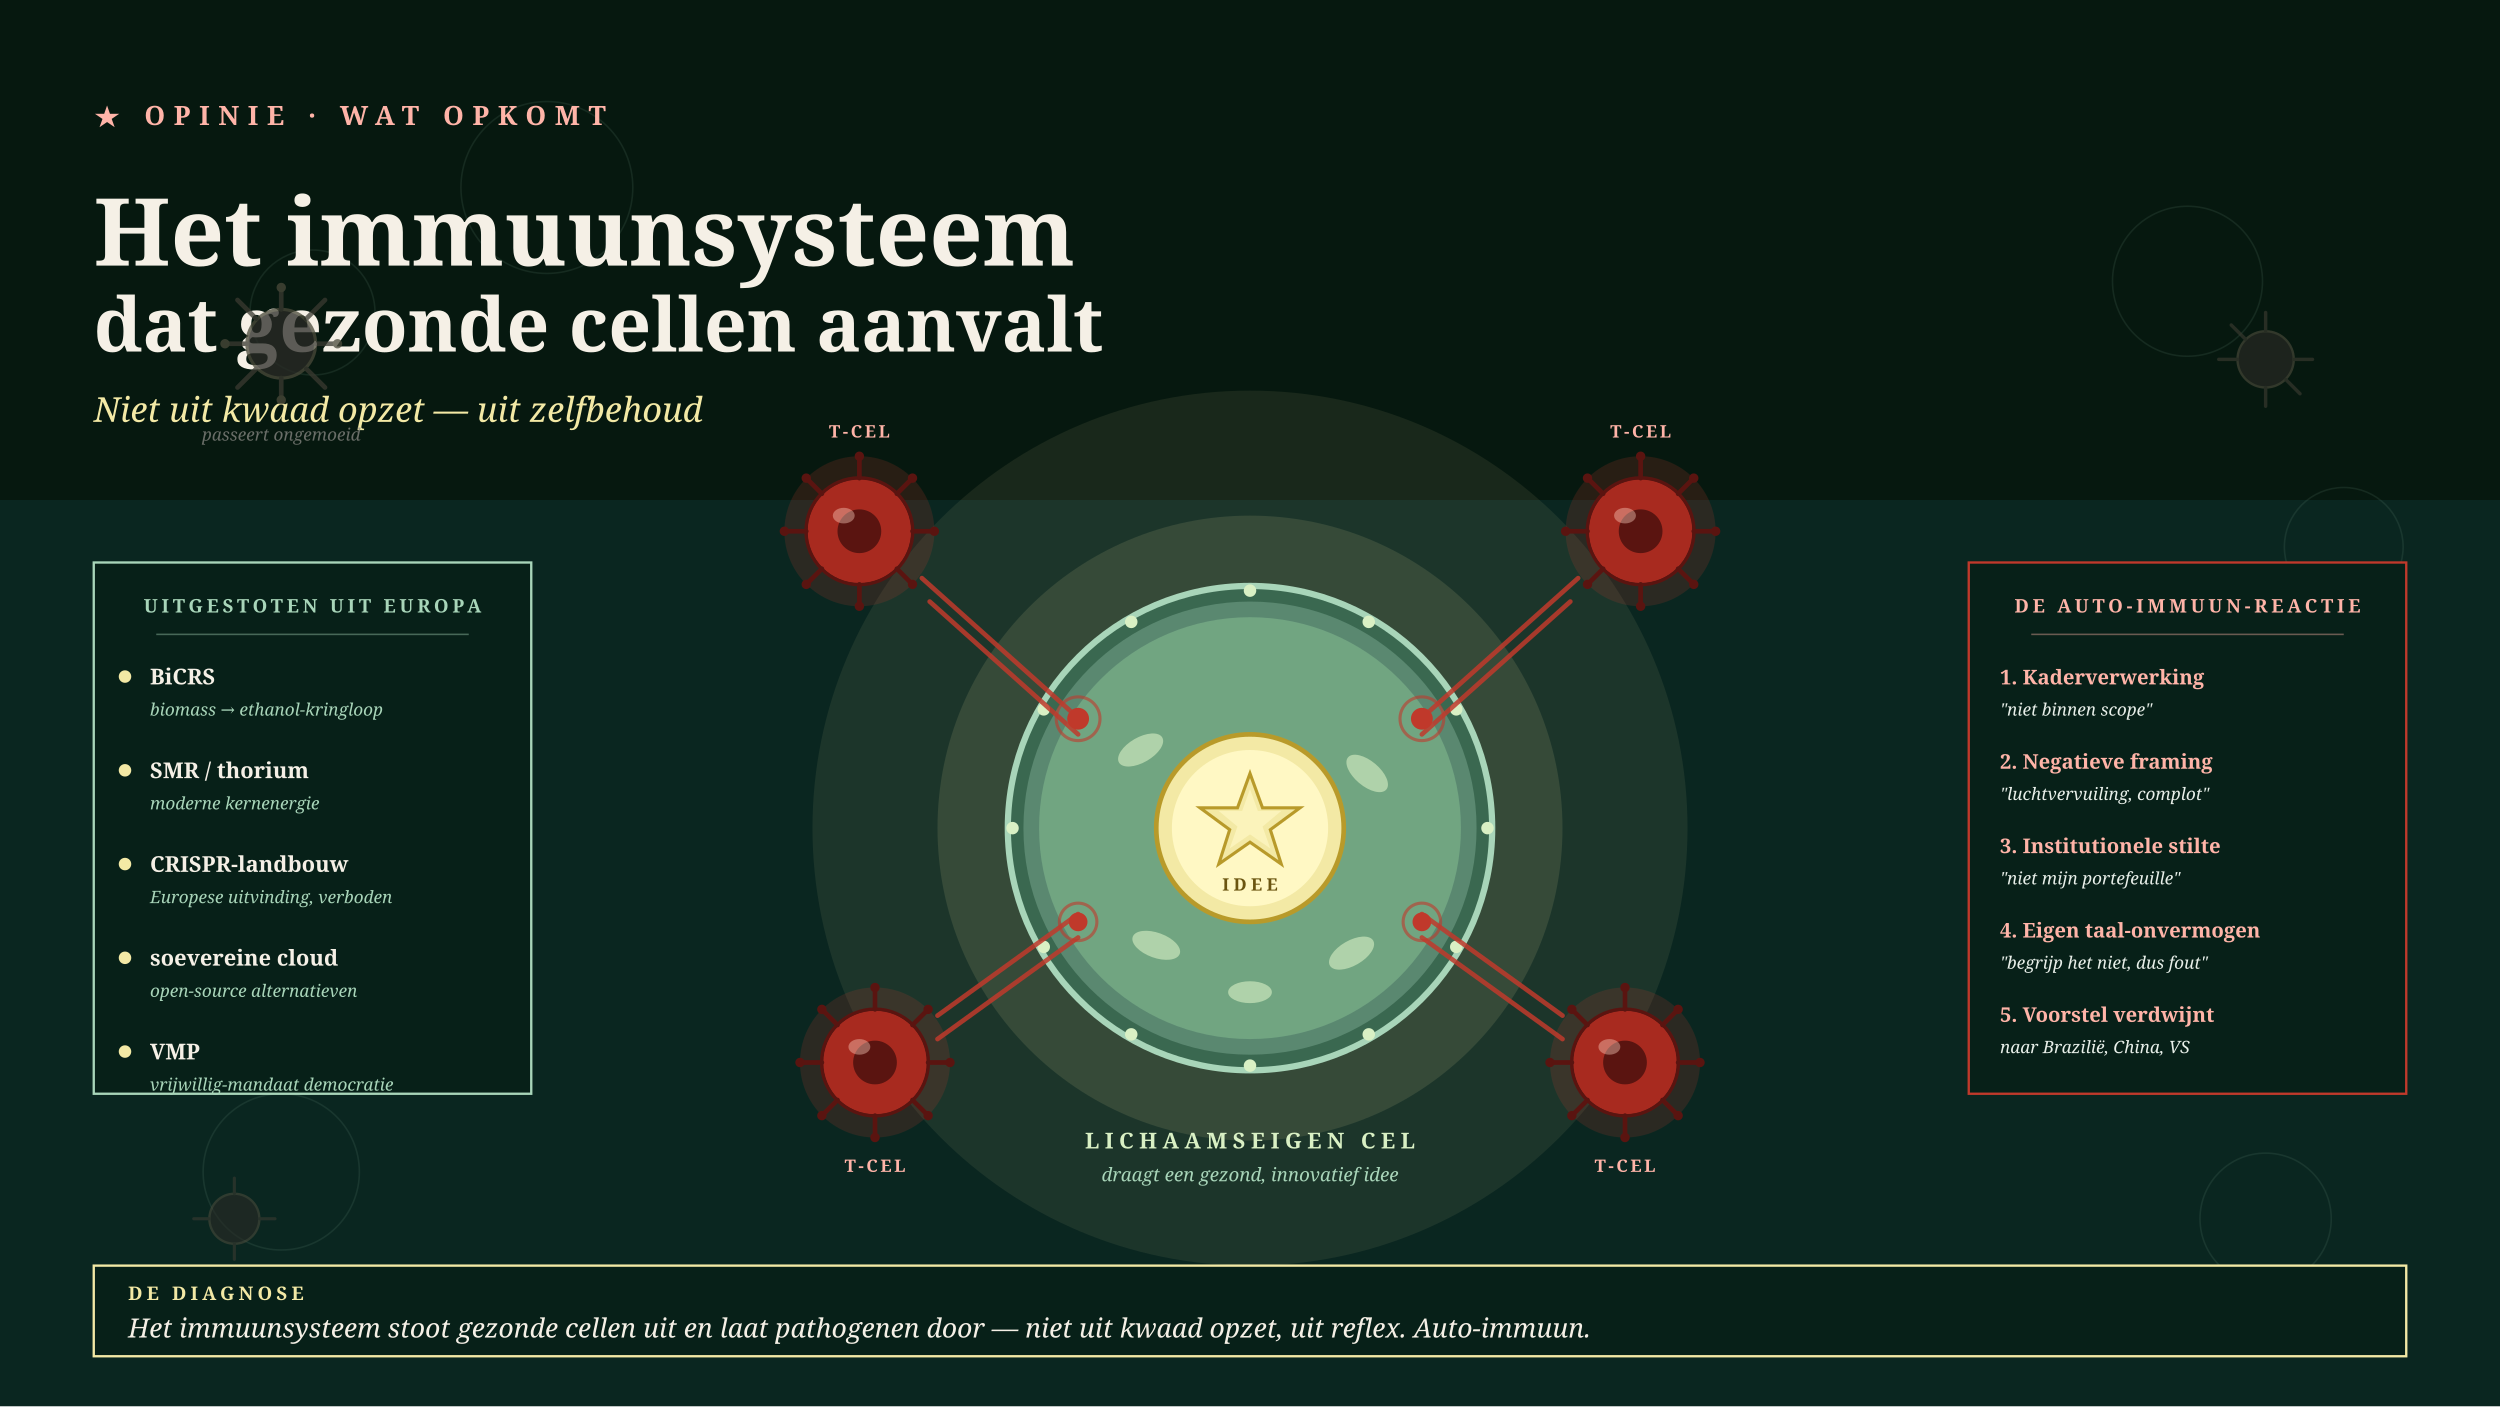
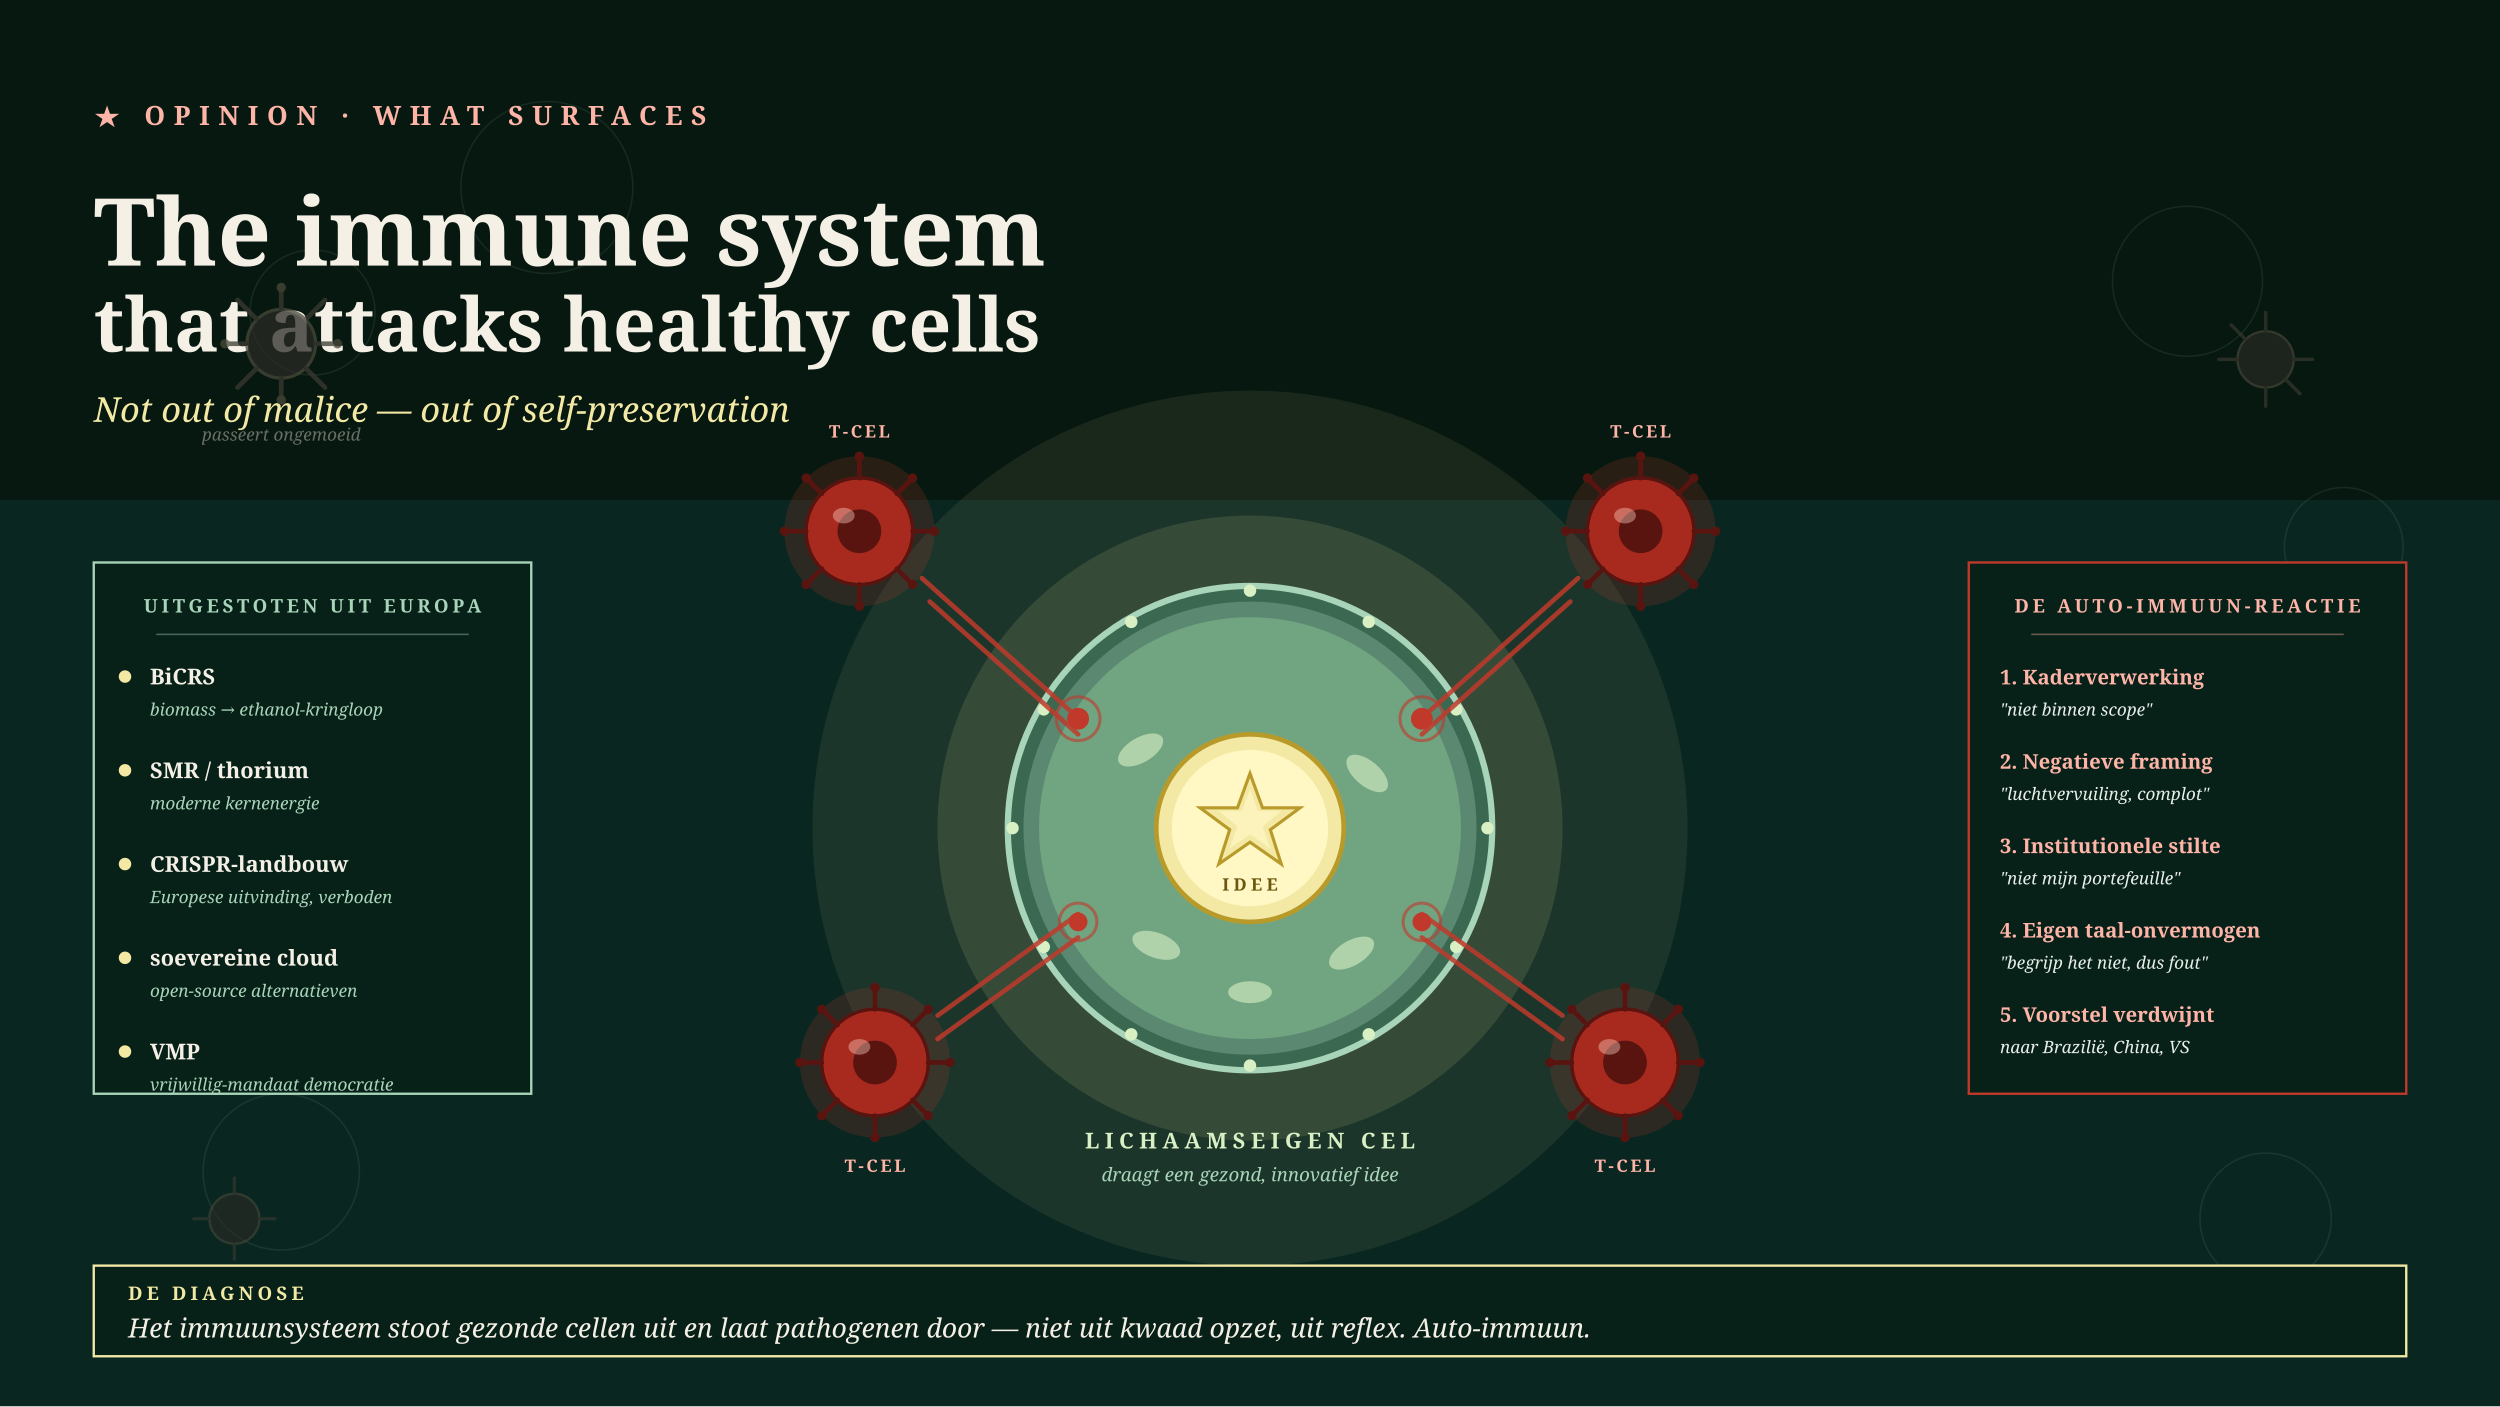
<svg xmlns="http://www.w3.org/2000/svg" viewBox="0 0 1600 900" preserveAspectRatio="xMidYMid slice" role="img" aria-labelledby="t d">
  <rect width="1600" height="900" fill="#0a2620" />
  <rect y="0" width="1600" height="320" fill="#06180f" />
  <g opacity="0.10" fill="none" stroke="#a8d5b9" stroke-width="1">
    <circle cx="200" cy="200" r="40" />
    <circle cx="350" cy="120" r="55" />
    <circle cx="1400" cy="180" r="48" />
    <circle cx="1500" cy="350" r="38" />
    <circle cx="180" cy="750" r="50" />
    <circle cx="1450" cy="780" r="42" />
  </g>
  <g>
-     <text x="60" y="80" fill="#ffb4a8" font-family="Georgia, serif" font-size="17" letter-spacing="0.32em" font-weight="600">★ OPINIE · WAT OPKOMT</text>
-     <text x="60" y="170" fill="#f5f0e6" font-family="Georgia, serif" font-size="60" font-weight="700">Het immuunsysteem</text>
-     <text x="60" y="225" fill="#f5f0e6" font-family="Georgia, serif" font-size="48" font-weight="700">dat gezonde cellen aanvalt</text>
-     <text x="60" y="270" fill="#f3e9a5" font-family="Georgia, serif" font-size="22" font-style="italic">Niet uit kwaad opzet — uit zelfbehoud</text>
+     <text x="60" y="80" fill="#ffb4a8" font-family="Georgia, serif" font-size="17" letter-spacing="0.32em" font-weight="600">★ OPINION · WHAT SURFACES</text>
+     <text x="60" y="170" fill="#f5f0e6" font-family="Georgia, serif" font-size="60" font-weight="700">The immune system</text>
+     <text x="60" y="225" fill="#f5f0e6" font-family="Georgia, serif" font-size="48" font-weight="700">that attacks healthy cells</text>
+     <text x="60" y="270" fill="#f3e9a5" font-family="Georgia, serif" font-size="22" font-style="italic">Not out of malice — out of self-preservation</text>
  </g>
  <g transform="translate(180 220)" opacity="0.75">
    <circle r="22" fill="#2a2a25" stroke="#4a4a3a" stroke-width="2" />
    <g stroke="#3a3a30" stroke-width="3" stroke-linecap="round">
      <line x1="0" y1="-22" x2="0" y2="-36" />
      <line x1="0" y1="22" x2="0" y2="36" />
      <line x1="-22" y1="0" x2="-36" y2="0" />
      <line x1="22" y1="0" x2="36" y2="0" />
      <line x1="-16" y1="-16" x2="-28" y2="-28" />
      <line x1="16" y1="-16" x2="28" y2="-28" />
      <line x1="-16" y1="16" x2="-28" y2="28" />
      <line x1="16" y1="16" x2="28" y2="28" />
    </g>
    <g fill="#4a4a3a">
      <circle cx="0" cy="-36" r="3" />
      <circle cx="0" cy="36" r="3" />
      <circle cx="-36" cy="0" r="3" />
      <circle cx="36" cy="0" r="3" />
    </g>
    <text x="0" y="62" text-anchor="middle" fill="#8a8a85" font-family="Georgia, serif" font-size="11" font-style="italic">passeert ongemoeid</text>
  </g>
  <g transform="translate(150 780)" opacity="0.6">
    <circle r="16" fill="#2a2a25" stroke="#4a4a3a" stroke-width="1.5" />
    <g stroke="#3a3a30" stroke-width="2" stroke-linecap="round">
      <line x1="0" y1="-16" x2="0" y2="-26" />
      <line x1="0" y1="16" x2="0" y2="26" />
      <line x1="-16" y1="0" x2="-26" y2="0" />
      <line x1="16" y1="0" x2="26" y2="0" />
    </g>
  </g>
  <g transform="translate(1450 230)" opacity="0.65">
    <circle r="18" fill="#2a2a25" stroke="#4a4a3a" stroke-width="1.5" />
    <g stroke="#3a3a30" stroke-width="2.2" stroke-linecap="round">
      <line x1="0" y1="-18" x2="0" y2="-30" />
      <line x1="0" y1="18" x2="0" y2="30" />
      <line x1="-18" y1="0" x2="-30" y2="0" />
      <line x1="18" y1="0" x2="30" y2="0" />
      <line x1="-13" y1="-13" x2="-22" y2="-22" />
      <line x1="13" y1="13" x2="22" y2="22" />
    </g>
  </g>
  <g transform="translate(800 530)">
    <circle r="280" fill="#f3e9a5" opacity="0.08" />
    <circle r="200" fill="#f3e9a5" opacity="0.12" />
    <circle r="155" fill="#3a6850" stroke="#a8d5b9" stroke-width="4" />
    <circle r="145" fill="#5a8870" stroke="none" />
    <circle r="135" fill="#7ab089" opacity="0.7" stroke="none" />
    <g fill="#d9f0c4">
      <circle cx="0" cy="-152" r="4" />
      <circle cx="76" cy="-132" r="4" />
      <circle cx="132" cy="-76" r="4" />
      <circle cx="152" cy="0" r="4" />
      <circle cx="132" cy="76" r="4" />
      <circle cx="76" cy="132" r="4" />
      <circle cx="0" cy="152" r="4" />
      <circle cx="-76" cy="132" r="4" />
      <circle cx="-132" cy="76" r="4" />
      <circle cx="-152" cy="0" r="4" />
      <circle cx="-132" cy="-76" r="4" />
      <circle cx="-76" cy="-132" r="4" />
    </g>
    <g fill="#d9f0c4" opacity="0.6">
      <ellipse cx="-70" cy="-50" rx="16" ry="8" transform="rotate(-30 -70 -50)" />
      <ellipse cx="75" cy="-35" rx="16" ry="8" transform="rotate(40 75 -35)" />
      <ellipse cx="-60" cy="75" rx="16" ry="8" transform="rotate(20 -60 75)" />
      <ellipse cx="65" cy="80" rx="16" ry="8" transform="rotate(-30 65 80)" />
      <ellipse cx="0" cy="105" rx="14" ry="7" />
    </g>
    <circle r="60" fill="#f3e9a5" stroke="#b89a2a" stroke-width="3" />
    <circle r="50" fill="#fff8c4" />
    <g transform="translate(0 -3)">
      <path d="M0 -32 L8 -10 L32 -10 L13 4 L20 26 L0 12 L-20 26 L-13 4 L-32 -10 L-8 -10 Z" fill="#f3e9a5" stroke="#b89a2a" stroke-width="2" />
      <path d="M0 -22 L5 -8 L20 -8 L8 2 L13 16 L0 7 L-13 16 L-8 2 L-20 -8 L-5 -8 Z" fill="#fff8c4" opacity="0.7" />
    </g>
    <text x="0" y="40" text-anchor="middle" fill="#6b5510" font-family="Georgia, serif" font-size="11" font-weight="700" letter-spacing="0.25em">IDEE</text>
    <g transform="translate(-250 -190)">
      <circle r="48" fill="#c0392b" opacity="0.18" />
      <circle r="34" fill="#c0392b" stroke="#5a1410" stroke-width="2.5" />
      <circle r="33" fill="#a82a1f" />
      <g stroke="#5a1410" stroke-width="3" fill="none" stroke-linecap="round">
        <line x1="0" y1="-34" x2="0" y2="-48" />
        <line x1="24" y1="-24" x2="34" y2="-34" />
        <line x1="34" y1="0" x2="48" y2="0" />
        <line x1="24" y1="24" x2="34" y2="34" />
        <line x1="0" y1="34" x2="0" y2="48" />
        <line x1="-24" y1="24" x2="-34" y2="34" />
        <line x1="-34" y1="0" x2="-48" y2="0" />
        <line x1="-24" y1="-24" x2="-34" y2="-34" />
      </g>
      <g fill="#5a1410">
        <circle cx="0" cy="-48" r="3" />
        <circle cx="34" cy="-34" r="3" />
        <circle cx="48" cy="0" r="3" />
        <circle cx="34" cy="34" r="3" />
        <circle cx="0" cy="48" r="3" />
        <circle cx="-34" cy="34" r="3" />
        <circle cx="-48" cy="0" r="3" />
        <circle cx="-34" cy="-34" r="3" />
      </g>
      <circle r="14" fill="#5a1410" />
      <ellipse cx="-10" cy="-10" rx="7" ry="5" fill="#ffd4c2" opacity="0.4" />
    </g>
    <g transform="translate(250 -190)">
      <circle r="48" fill="#c0392b" opacity="0.18" />
      <circle r="34" fill="#c0392b" stroke="#5a1410" stroke-width="2.5" />
      <circle r="33" fill="#a82a1f" />
      <g stroke="#5a1410" stroke-width="3" fill="none" stroke-linecap="round">
        <line x1="0" y1="-34" x2="0" y2="-48" />
        <line x1="24" y1="-24" x2="34" y2="-34" />
        <line x1="34" y1="0" x2="48" y2="0" />
        <line x1="24" y1="24" x2="34" y2="34" />
        <line x1="0" y1="34" x2="0" y2="48" />
        <line x1="-24" y1="24" x2="-34" y2="34" />
        <line x1="-34" y1="0" x2="-48" y2="0" />
        <line x1="-24" y1="-24" x2="-34" y2="-34" />
      </g>
      <g fill="#5a1410">
        <circle cx="0" cy="-48" r="3" />
        <circle cx="34" cy="-34" r="3" />
        <circle cx="48" cy="0" r="3" />
        <circle cx="34" cy="34" r="3" />
        <circle cx="0" cy="48" r="3" />
        <circle cx="-34" cy="34" r="3" />
        <circle cx="-48" cy="0" r="3" />
        <circle cx="-34" cy="-34" r="3" />
      </g>
      <circle r="14" fill="#5a1410" />
      <ellipse cx="-10" cy="-10" rx="7" ry="5" fill="#ffd4c2" opacity="0.4" />
    </g>
    <g transform="translate(-240 150)">
      <circle r="48" fill="#c0392b" opacity="0.18" />
      <circle r="34" fill="#c0392b" stroke="#5a1410" stroke-width="2.5" />
      <circle r="33" fill="#a82a1f" />
      <g stroke="#5a1410" stroke-width="3" fill="none" stroke-linecap="round">
        <line x1="0" y1="-34" x2="0" y2="-48" />
        <line x1="24" y1="-24" x2="34" y2="-34" />
        <line x1="34" y1="0" x2="48" y2="0" />
        <line x1="24" y1="24" x2="34" y2="34" />
        <line x1="0" y1="34" x2="0" y2="48" />
        <line x1="-24" y1="24" x2="-34" y2="34" />
        <line x1="-34" y1="0" x2="-48" y2="0" />
        <line x1="-24" y1="-24" x2="-34" y2="-34" />
      </g>
      <g fill="#5a1410">
        <circle cx="0" cy="-48" r="3" />
        <circle cx="34" cy="-34" r="3" />
        <circle cx="48" cy="0" r="3" />
        <circle cx="34" cy="34" r="3" />
        <circle cx="0" cy="48" r="3" />
        <circle cx="-34" cy="34" r="3" />
        <circle cx="-48" cy="0" r="3" />
        <circle cx="-34" cy="-34" r="3" />
      </g>
      <circle r="14" fill="#5a1410" />
      <ellipse cx="-10" cy="-10" rx="7" ry="5" fill="#ffd4c2" opacity="0.4" />
    </g>
    <g transform="translate(240 150)">
      <circle r="48" fill="#c0392b" opacity="0.18" />
      <circle r="34" fill="#c0392b" stroke="#5a1410" stroke-width="2.5" />
      <circle r="33" fill="#a82a1f" />
      <g stroke="#5a1410" stroke-width="3" fill="none" stroke-linecap="round">
        <line x1="0" y1="-34" x2="0" y2="-48" />
        <line x1="24" y1="-24" x2="34" y2="-34" />
        <line x1="34" y1="0" x2="48" y2="0" />
        <line x1="24" y1="24" x2="34" y2="34" />
        <line x1="0" y1="34" x2="0" y2="48" />
        <line x1="-24" y1="24" x2="-34" y2="34" />
        <line x1="-34" y1="0" x2="-48" y2="0" />
        <line x1="-24" y1="-24" x2="-34" y2="-34" />
      </g>
      <g fill="#5a1410">
        <circle cx="0" cy="-48" r="3" />
        <circle cx="34" cy="-34" r="3" />
        <circle cx="48" cy="0" r="3" />
        <circle cx="34" cy="34" r="3" />
        <circle cx="0" cy="48" r="3" />
        <circle cx="-34" cy="34" r="3" />
        <circle cx="-48" cy="0" r="3" />
        <circle cx="-34" cy="-34" r="3" />
      </g>
      <circle r="14" fill="#5a1410" />
      <ellipse cx="-10" cy="-10" rx="7" ry="5" fill="#ffd4c2" opacity="0.4" />
    </g>
    <g stroke="#c0392b" stroke-width="3" stroke-linecap="round" fill="none" opacity="0.85">
      <line x1="-210" y1="-160" x2="-115" y2="-75" />
      <line x1="-205" y1="-145" x2="-110" y2="-60" />
    </g>
    <g stroke="#c0392b" stroke-width="3" stroke-linecap="round" fill="none" opacity="0.85">
      <line x1="210" y1="-160" x2="115" y2="-75" />
      <line x1="205" y1="-145" x2="110" y2="-60" />
    </g>
    <g stroke="#c0392b" stroke-width="3" stroke-linecap="round" fill="none" opacity="0.85">
      <line x1="-200" y1="120" x2="-110" y2="55" />
      <line x1="-200" y1="135" x2="-110" y2="70" />
    </g>
    <g stroke="#c0392b" stroke-width="3" stroke-linecap="round" fill="none" opacity="0.85">
      <line x1="200" y1="120" x2="110" y2="55" />
      <line x1="200" y1="135" x2="110" y2="70" />
    </g>
    <g>
      <circle cx="-110" cy="-70" r="7" fill="#c0392b" />
      <circle cx="-110" cy="-70" r="14" fill="none" stroke="#c0392b" stroke-width="2" opacity="0.6" />
      <circle cx="110" cy="-70" r="7" fill="#c0392b" />
      <circle cx="110" cy="-70" r="14" fill="none" stroke="#c0392b" stroke-width="2" opacity="0.6" />
      <circle cx="-110" cy="60" r="6" fill="#c0392b" />
      <circle cx="-110" cy="60" r="12" fill="none" stroke="#c0392b" stroke-width="2" opacity="0.6" />
      <circle cx="110" cy="60" r="6" fill="#c0392b" />
      <circle cx="110" cy="60" r="12" fill="none" stroke="#c0392b" stroke-width="2" opacity="0.6" />
    </g>
    <g fill="#ffb4a8" font-family="Georgia, serif" font-size="11" letter-spacing="0.15em" font-weight="600" text-anchor="middle">
      <text x="-250" y="-250">T-CEL</text>
      <text x="250" y="-250">T-CEL</text>
      <text x="-240" y="220">T-CEL</text>
      <text x="240" y="220">T-CEL</text>
    </g>
    <text x="0" y="205" text-anchor="middle" fill="#d9f0c4" font-family="Georgia, serif" font-size="14" letter-spacing="0.25em" font-weight="700">LICHAAMSEIGEN CEL</text>
    <text x="0" y="226" text-anchor="middle" fill="#a8d5b9" font-family="Georgia, serif" font-size="12" font-style="italic">draagt een gezond, innovatief idee</text>
  </g>
  <g transform="translate(60 360)">
    <rect x="0" y="0" width="280" height="340" fill="#072018" stroke="#a8d5b9" stroke-width="1.5" />
    <text x="140" y="32" text-anchor="middle" fill="#a8d5b9" font-family="Georgia, serif" font-size="12" letter-spacing="0.2em" font-weight="600">UITGESTOTEN UIT EUROPA</text>
    <line x1="40" y1="46" x2="240" y2="46" stroke="#a8d5b9" stroke-width="1" opacity="0.4" />
    <g font-family="Georgia, serif">
      <g transform="translate(20 78)">
        <circle cx="0" cy="-5" r="4" fill="#f3e9a5" />
        <text x="16" y="0" font-size="14" fill="#f5f0e6" font-weight="700">BiCRS</text>
        <text x="16" y="20" font-size="11" fill="#a8d5b9" font-style="italic">biomass → ethanol-kringloop</text>
      </g>
      <g transform="translate(20 138)">
        <circle cx="0" cy="-5" r="4" fill="#f3e9a5" />
        <text x="16" y="0" font-size="14" fill="#f5f0e6" font-weight="700">SMR / thorium</text>
        <text x="16" y="20" font-size="11" fill="#a8d5b9" font-style="italic">moderne kernenergie</text>
      </g>
      <g transform="translate(20 198)">
        <circle cx="0" cy="-5" r="4" fill="#f3e9a5" />
        <text x="16" y="0" font-size="14" fill="#f5f0e6" font-weight="700">CRISPR-landbouw</text>
        <text x="16" y="20" font-size="11" fill="#a8d5b9" font-style="italic">Europese uitvinding, verboden</text>
      </g>
      <g transform="translate(20 258)">
        <circle cx="0" cy="-5" r="4" fill="#f3e9a5" />
        <text x="16" y="0" font-size="14" fill="#f5f0e6" font-weight="700">soevereine cloud</text>
        <text x="16" y="20" font-size="11" fill="#a8d5b9" font-style="italic">open-source alternatieven</text>
      </g>
      <g transform="translate(20 318)">
        <circle cx="0" cy="-5" r="4" fill="#f3e9a5" />
        <text x="16" y="0" font-size="14" fill="#f5f0e6" font-weight="700">VMP</text>
        <text x="16" y="20" font-size="11" fill="#a8d5b9" font-style="italic">vrijwillig-mandaat democratie</text>
      </g>
    </g>
  </g>
  <g transform="translate(1260 360)">
    <rect x="0" y="0" width="280" height="340" fill="#072018" stroke="#c0392b" stroke-width="1.5" />
    <text x="140" y="32" text-anchor="middle" fill="#ffb4a8" font-family="Georgia, serif" font-size="12" letter-spacing="0.2em" font-weight="600">DE AUTO-IMMUUN-REACTIE</text>
    <line x1="40" y1="46" x2="240" y2="46" stroke="#ffb4a8" stroke-width="1" opacity="0.4" />
    <g font-family="Georgia, serif">
      <g transform="translate(20 78)">
        <text font-size="13" font-weight="700" fill="#ffb4a8">1. Kaderverwerking</text>
        <text y="20" font-size="11" font-style="italic" fill="#e8efe9">"niet binnen scope"</text>
      </g>
      <g transform="translate(20 132)">
        <text font-size="13" font-weight="700" fill="#ffb4a8">2. Negatieve framing</text>
        <text y="20" font-size="11" font-style="italic" fill="#e8efe9">"luchtvervuiling, complot"</text>
      </g>
      <g transform="translate(20 186)">
        <text font-size="13" font-weight="700" fill="#ffb4a8">3. Institutionele stilte</text>
        <text y="20" font-size="11" font-style="italic" fill="#e8efe9">"niet mijn portefeuille"</text>
      </g>
      <g transform="translate(20 240)">
        <text font-size="13" font-weight="700" fill="#ffb4a8">4. Eigen taal-onvermogen</text>
        <text y="20" font-size="11" font-style="italic" fill="#e8efe9">"begrijp het niet, dus fout"</text>
      </g>
      <g transform="translate(20 294)">
        <text font-size="13" font-weight="700" fill="#ffb4a8">5. Voorstel verdwijnt</text>
        <text y="20" font-size="11" font-style="italic" fill="#e8efe9">naar Brazilië, China, VS</text>
      </g>
    </g>
  </g>
  <g transform="translate(60 810)">
    <rect width="1480" height="58" fill="#072018" stroke="#f3e9a5" stroke-width="1.5" />
    <text x="22" y="22" fill="#f3e9a5" font-family="Georgia, serif" font-size="12" letter-spacing="0.22em" font-weight="600">DE DIAGNOSE</text>
    <text x="22" y="46" fill="#f5f0e6" font-family="Georgia, serif" font-size="17" font-style="italic">
      Het immuunsysteem stoot gezonde cellen uit en laat pathogenen door — niet uit kwaad opzet, uit reflex. Auto-immuun.
    </text>
  </g>
</svg>
